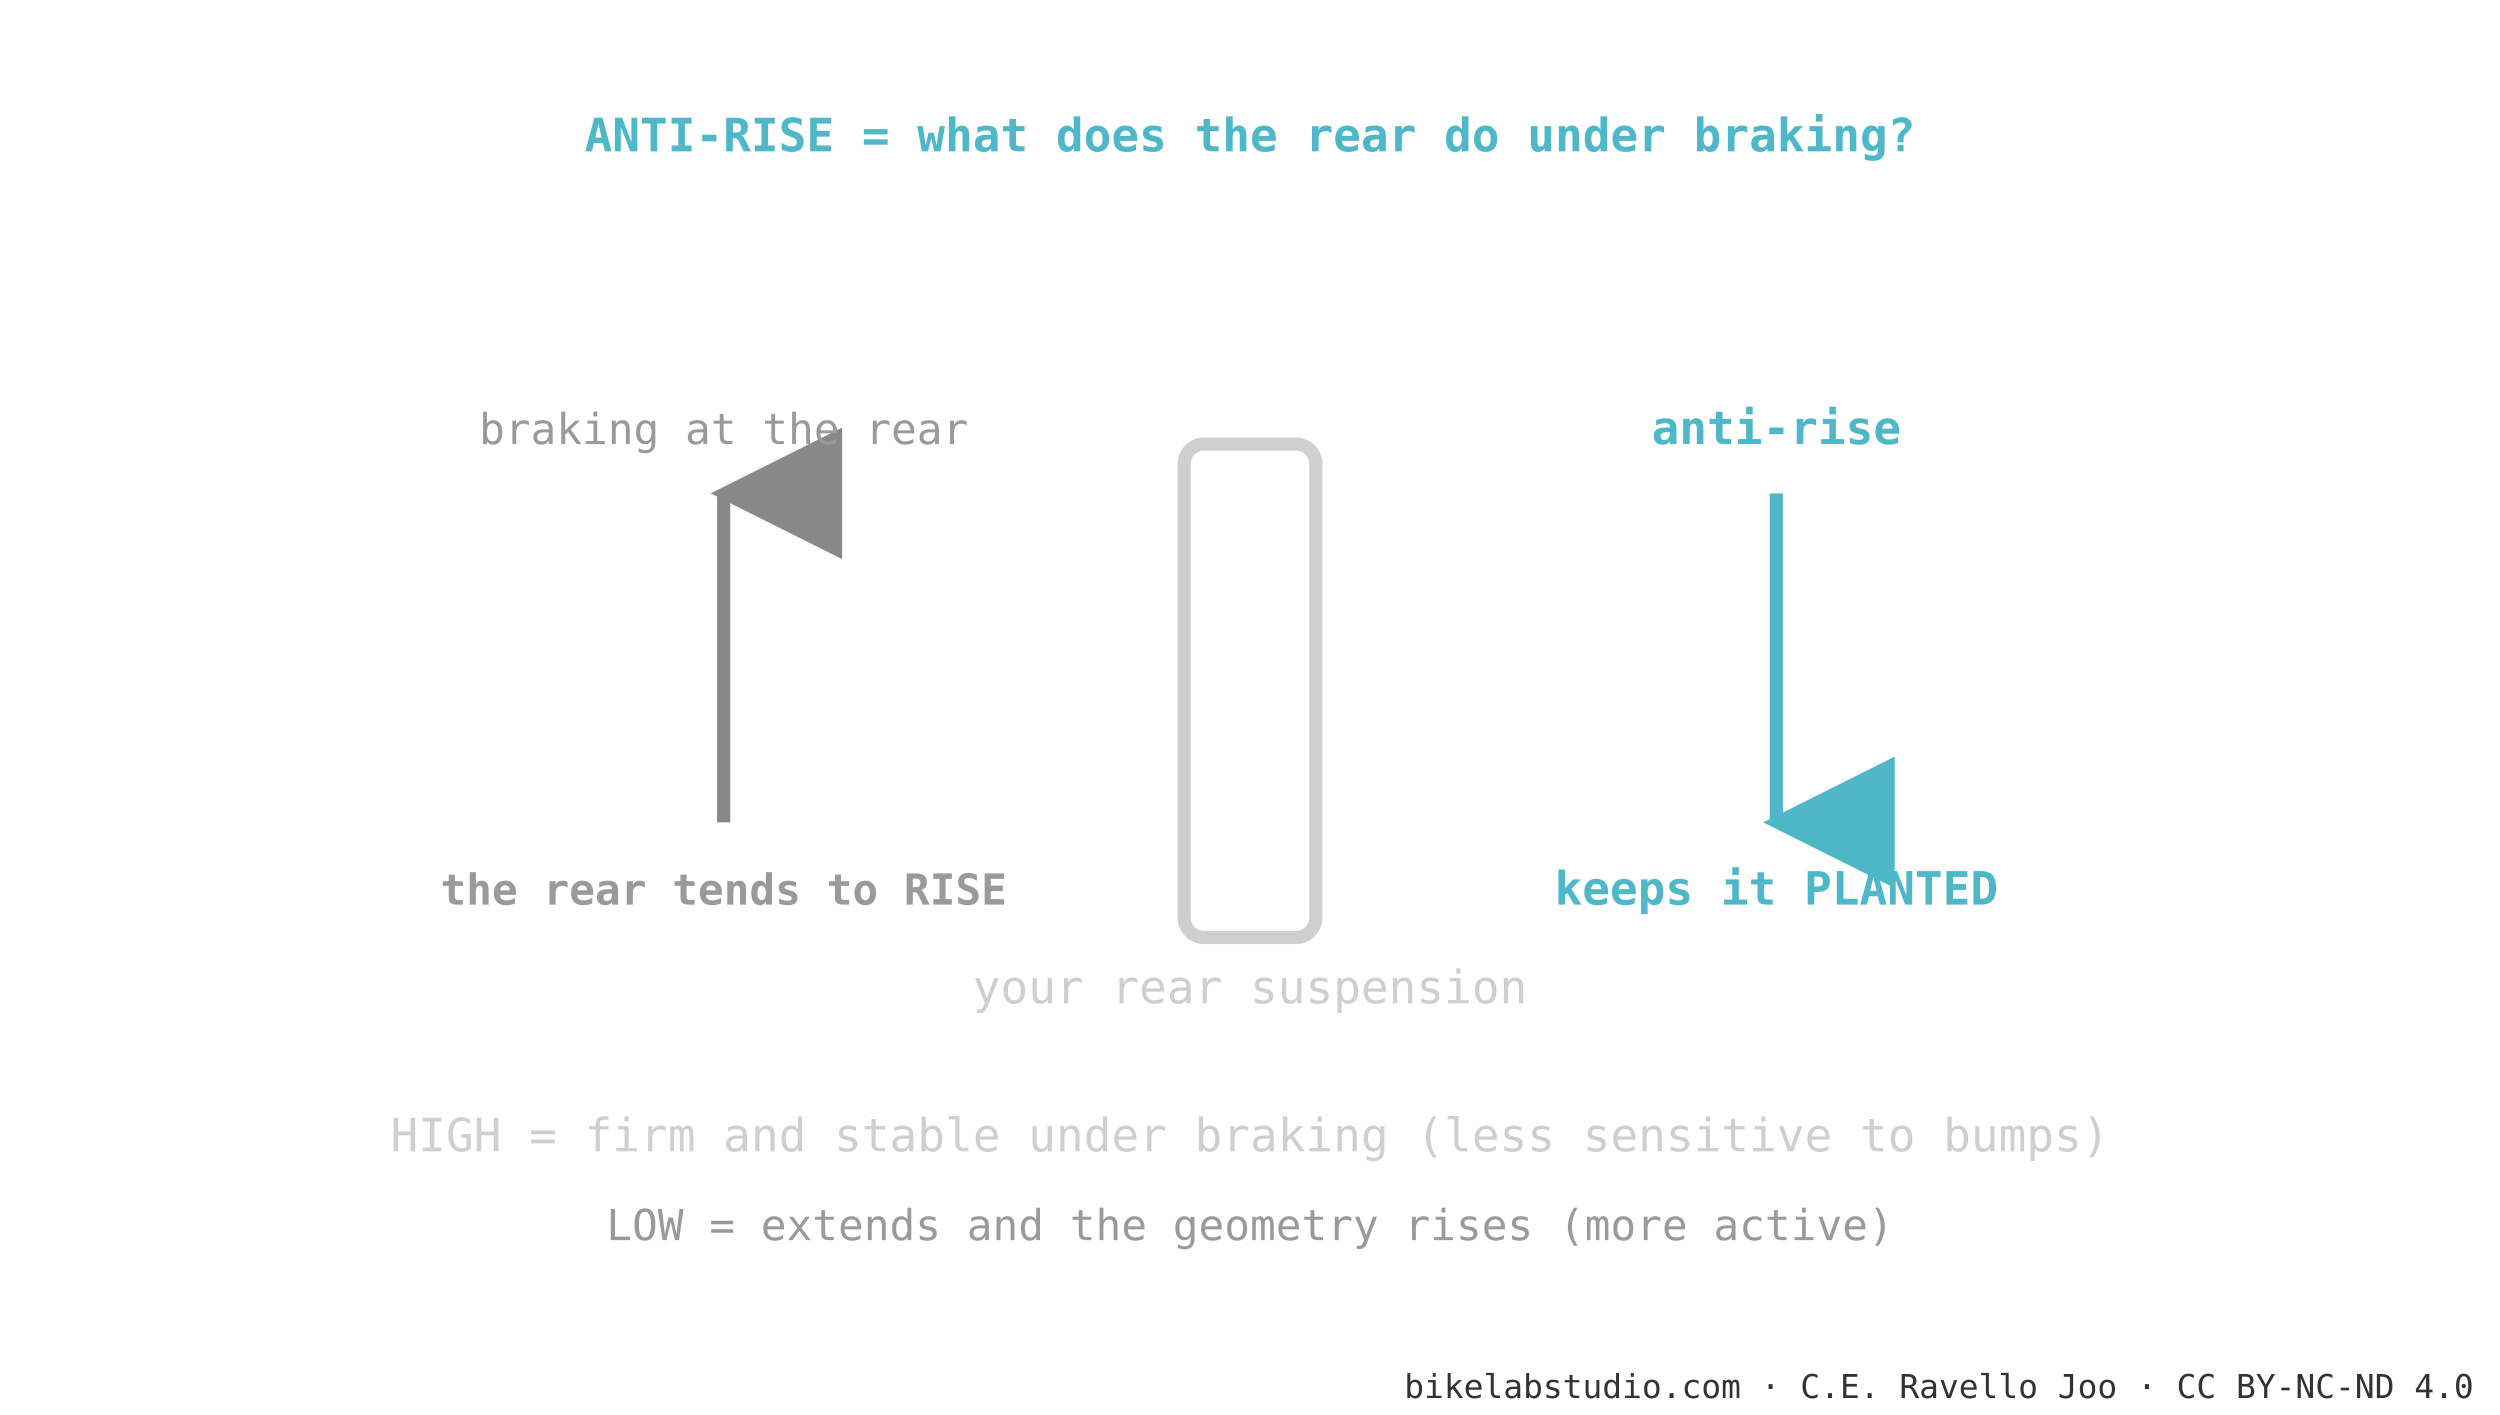
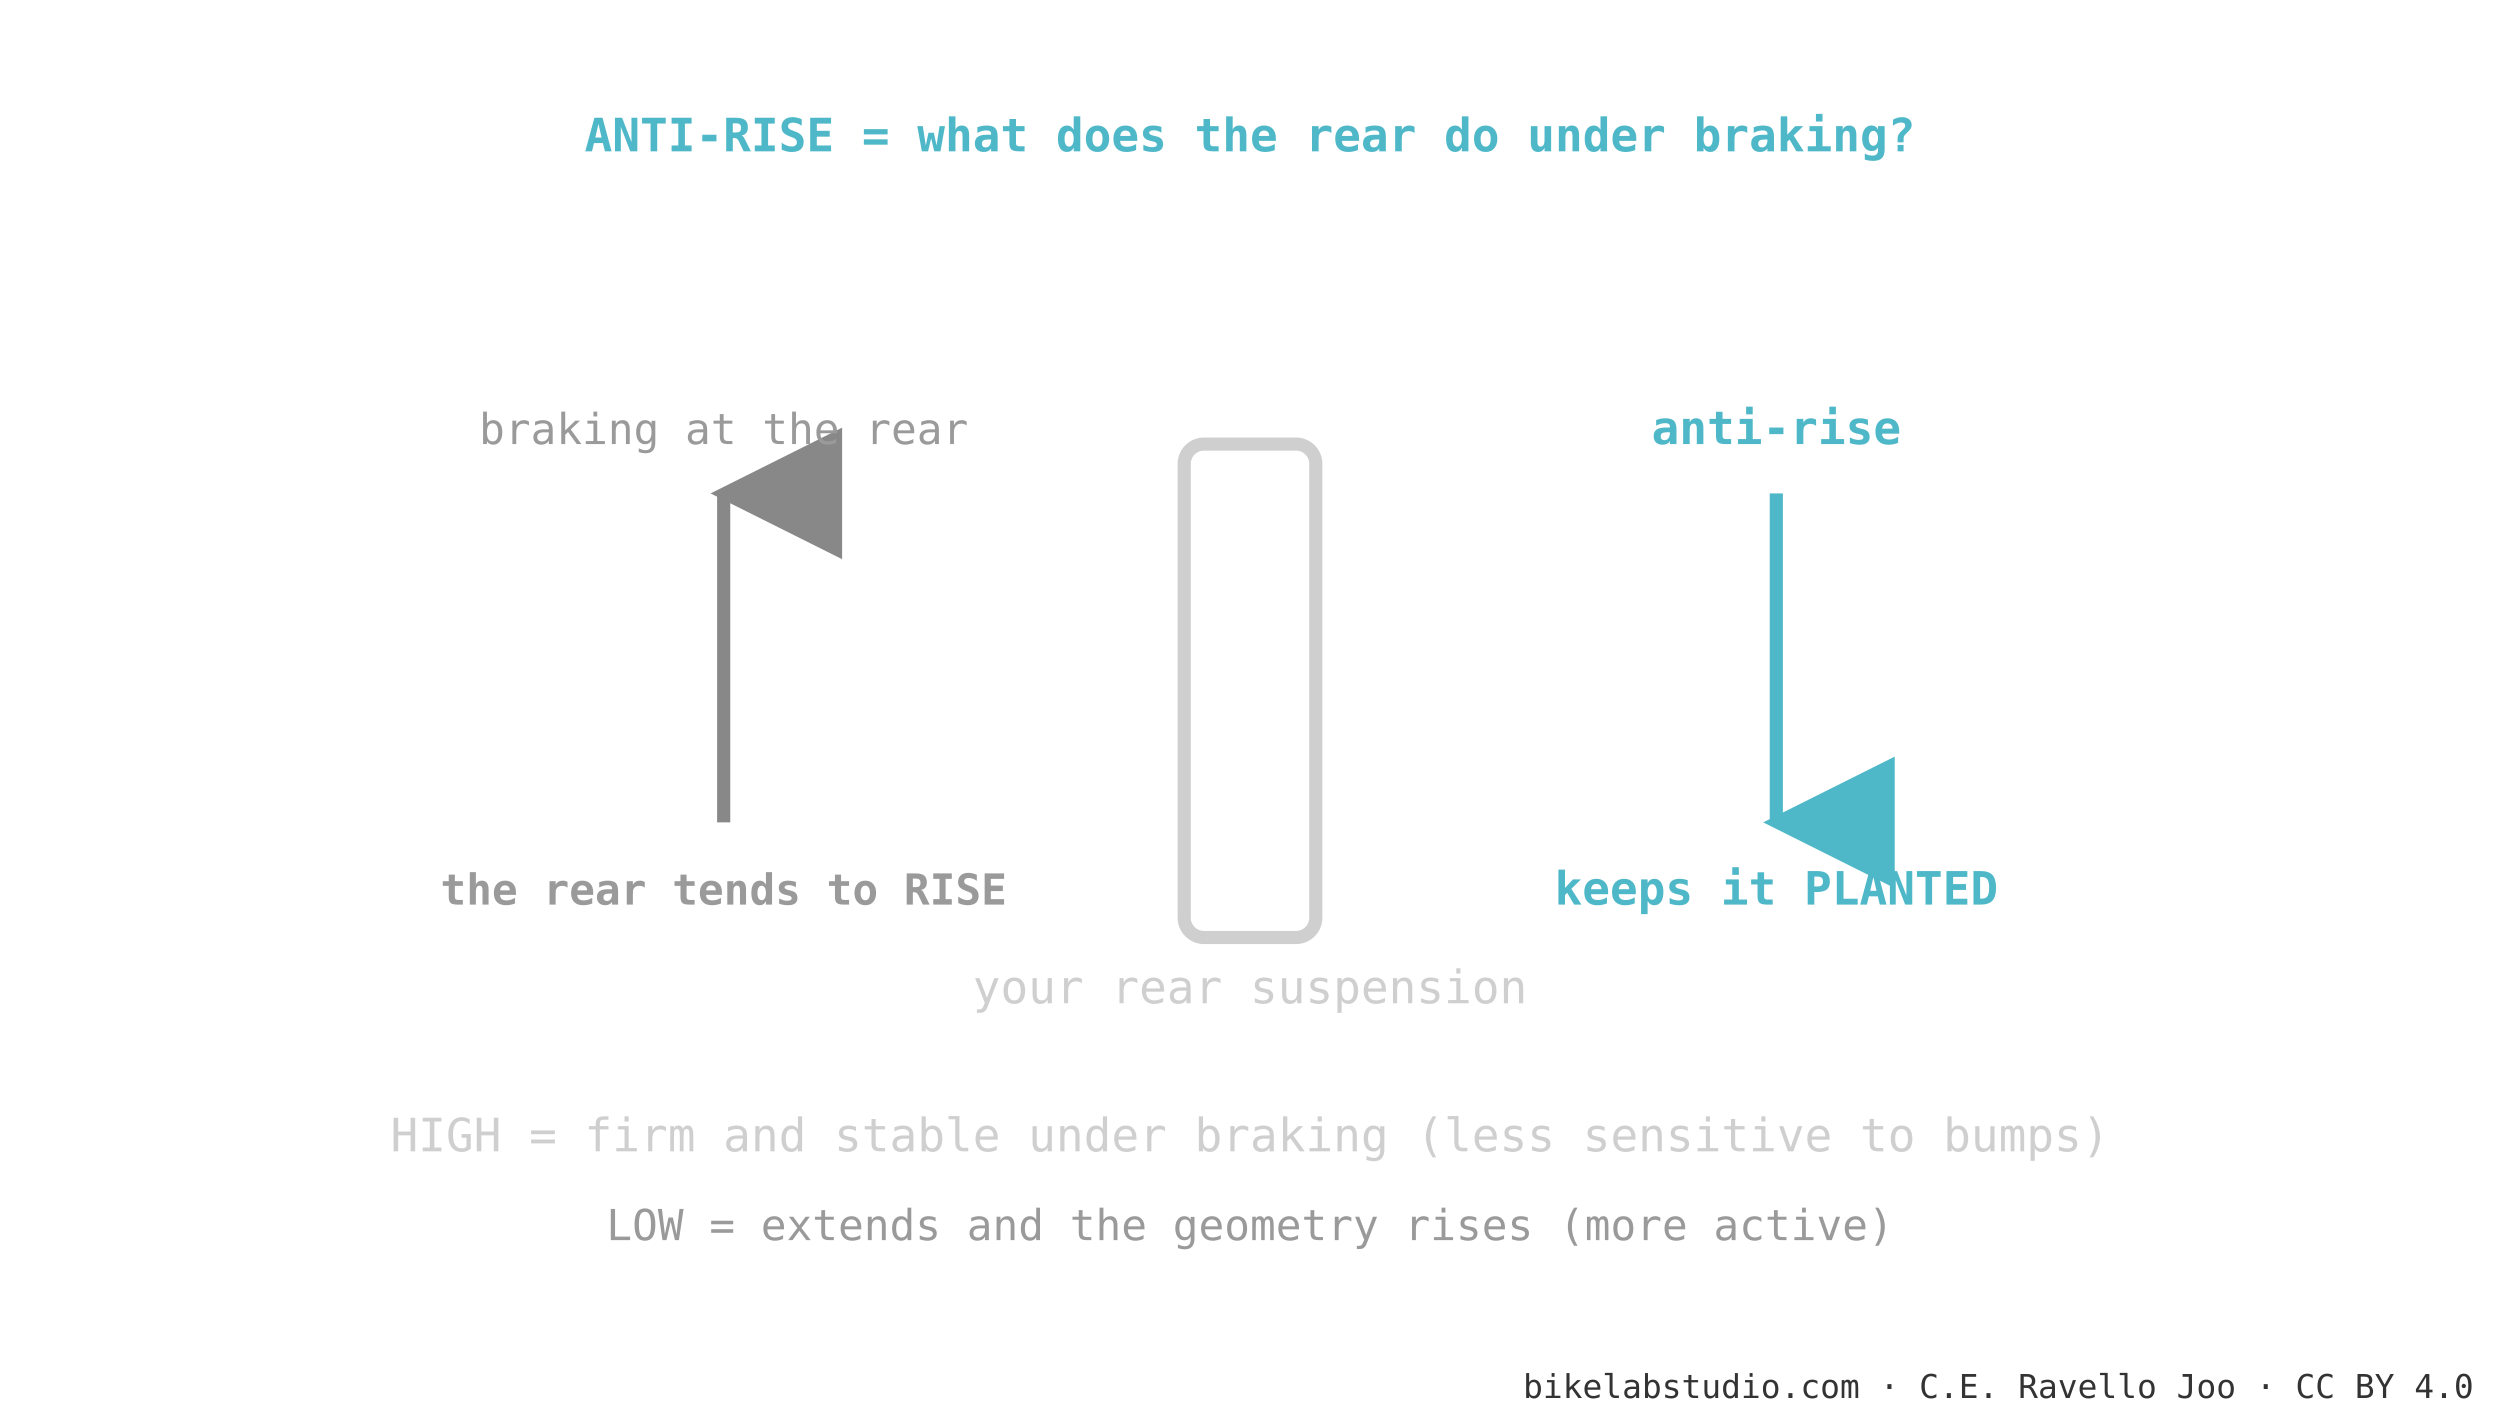
<svg xmlns="http://www.w3.org/2000/svg" viewBox="0 0 760 430" role="img" aria-labelledby="t d">
  <style>
    .t{font-family:'IBM Plex Mono',monospace;fill:#cfcfcf;font-size:14px}
    .a{font-family:'IBM Plex Mono',monospace;fill:#4fb8c8;font-size:14px;font-weight:700}
    .g{font-family:'IBM Plex Mono',monospace;fill:#9a9a9a;font-size:13px}
    .susp{stroke:#cfcfcf;stroke-width:4;fill:none}
  </style>
  <text x="380" y="46" text-anchor="middle" class="a" font-size="22">ANTI-RISE = what does the rear do under braking?</text>
  <rect x="360" y="135" width="40" height="150" rx="6" class="susp" />
  <text x="380" y="305" text-anchor="middle" class="t">your rear suspension</text>
  <line x1="220" y1="250" x2="220" y2="150" stroke="#888" stroke-width="4" marker-end="url(#up)" />
  <text x="220" y="135" text-anchor="middle" class="g">braking at the rear</text>
  <text x="220" y="275" text-anchor="middle" class="g" font-weight="700">the rear tends to RISE</text>
  <line x1="540" y1="150" x2="540" y2="250" stroke="#4fb8c8" stroke-width="4" marker-end="url(#dn)" />
  <text x="540" y="135" text-anchor="middle" class="a">anti-rise</text>
  <text x="540" y="275" text-anchor="middle" class="a">keeps it PLANTED</text>
  <text x="380" y="350" text-anchor="middle" class="t">HIGH = firm and stable under braking (less sensitive to bumps)</text>
  <text x="380" y="377" text-anchor="middle" class="g">LOW = extends and the geometry rises (more active)</text>
  <defs>
    <marker id="up" markerWidth="10" markerHeight="10" refX="5" refY="1" orient="auto">
      <path d="M0,10 L10,10 L5,0 Z" fill="#888" />
    </marker>
    <marker id="dn" markerWidth="10" markerHeight="10" refX="5" refY="9" orient="auto">
      <path d="M0,0 L10,0 L5,10 Z" fill="#4fb8c8" />
    </marker>
  </defs>
-   <text x="752" y="425" text-anchor="end" font-family="'IBM Plex Mono',monospace" font-size="10" fill="#333">bikelabstudio.com · C.E. Ravello Joo · CC BY-NC-ND 4.0</text>
+   <text x="752" y="425" text-anchor="end" font-family="'IBM Plex Mono',monospace" font-size="10" fill="#333">bikelabstudio.com · C.E. Ravello Joo · CC BY 4.0</text>
</svg>
